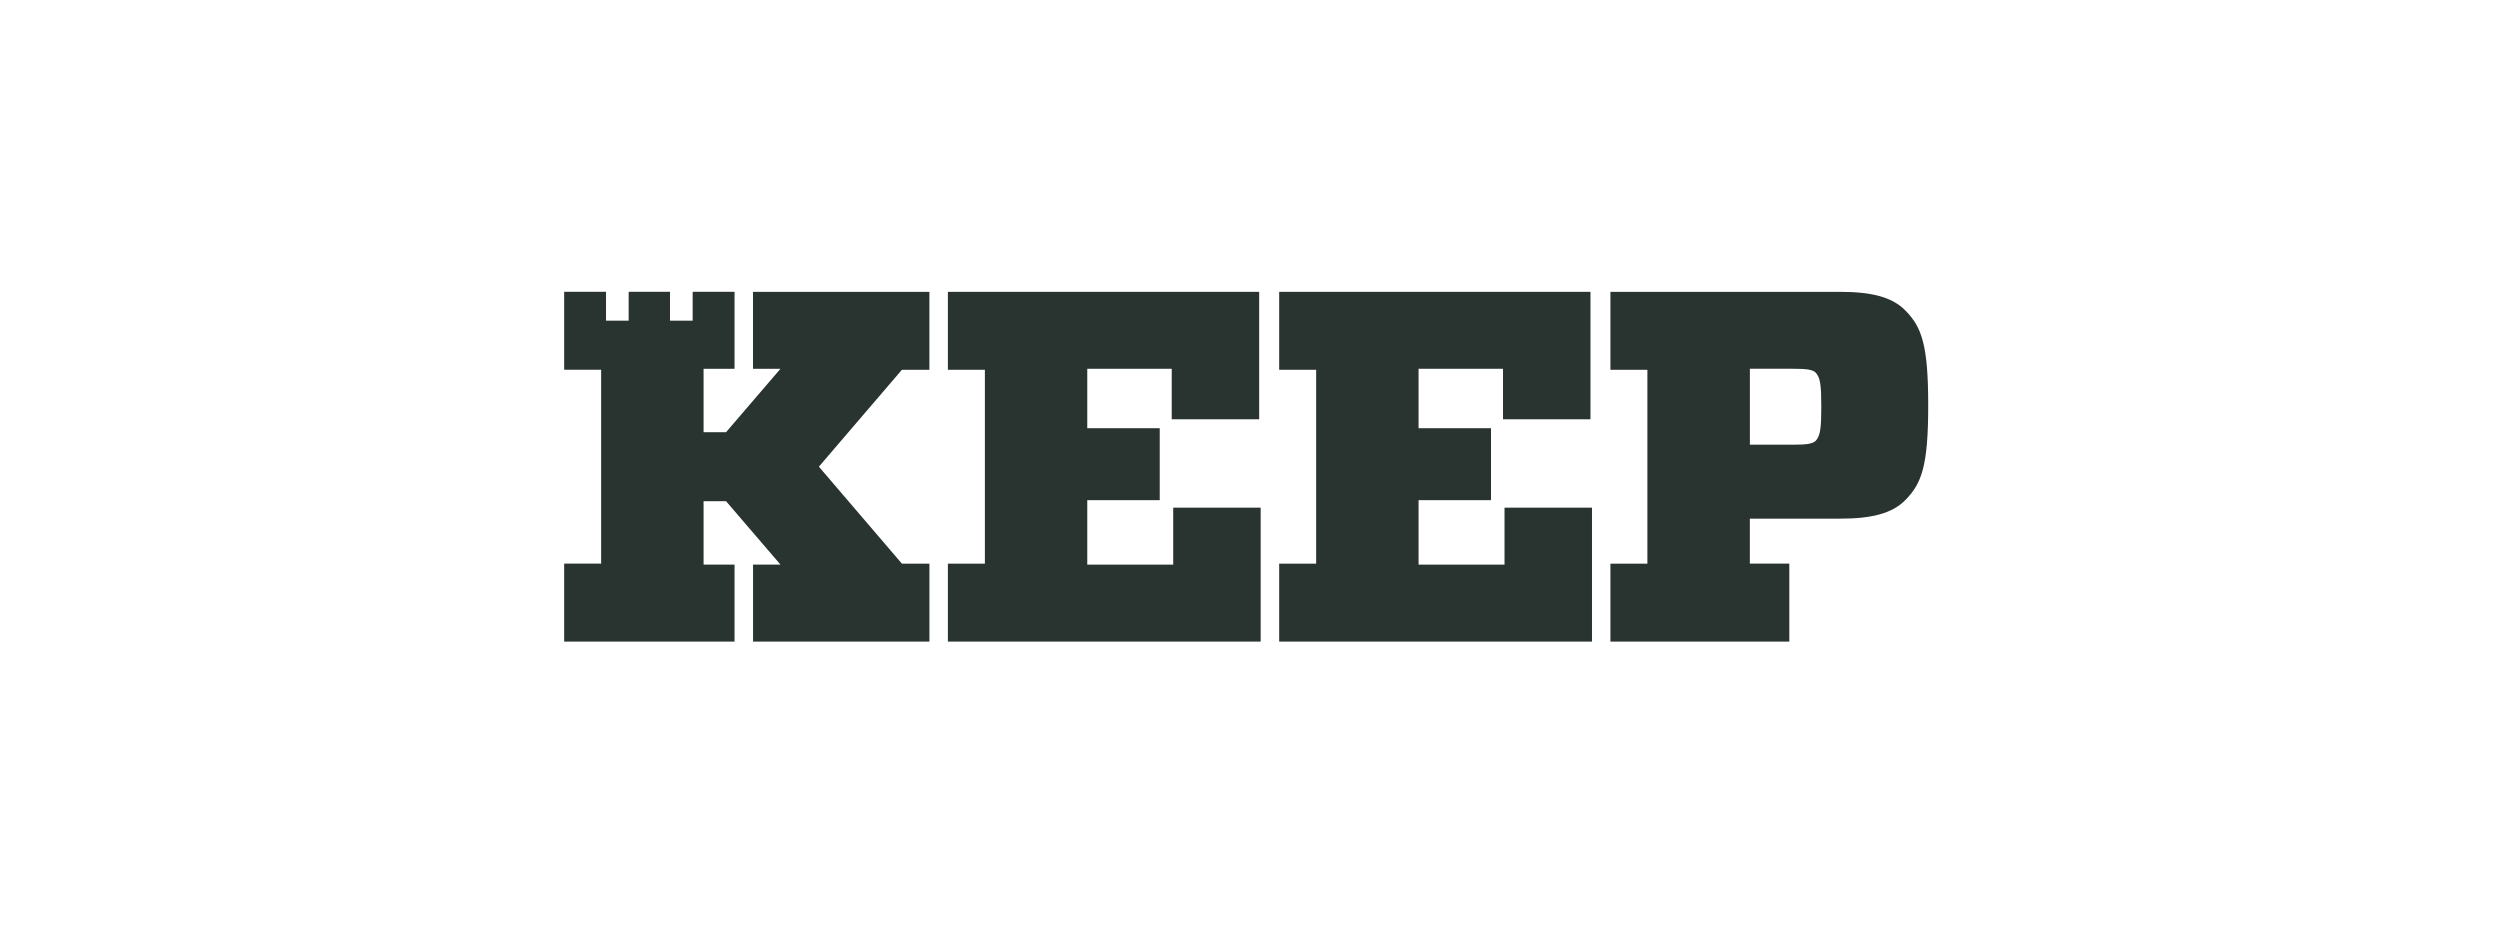
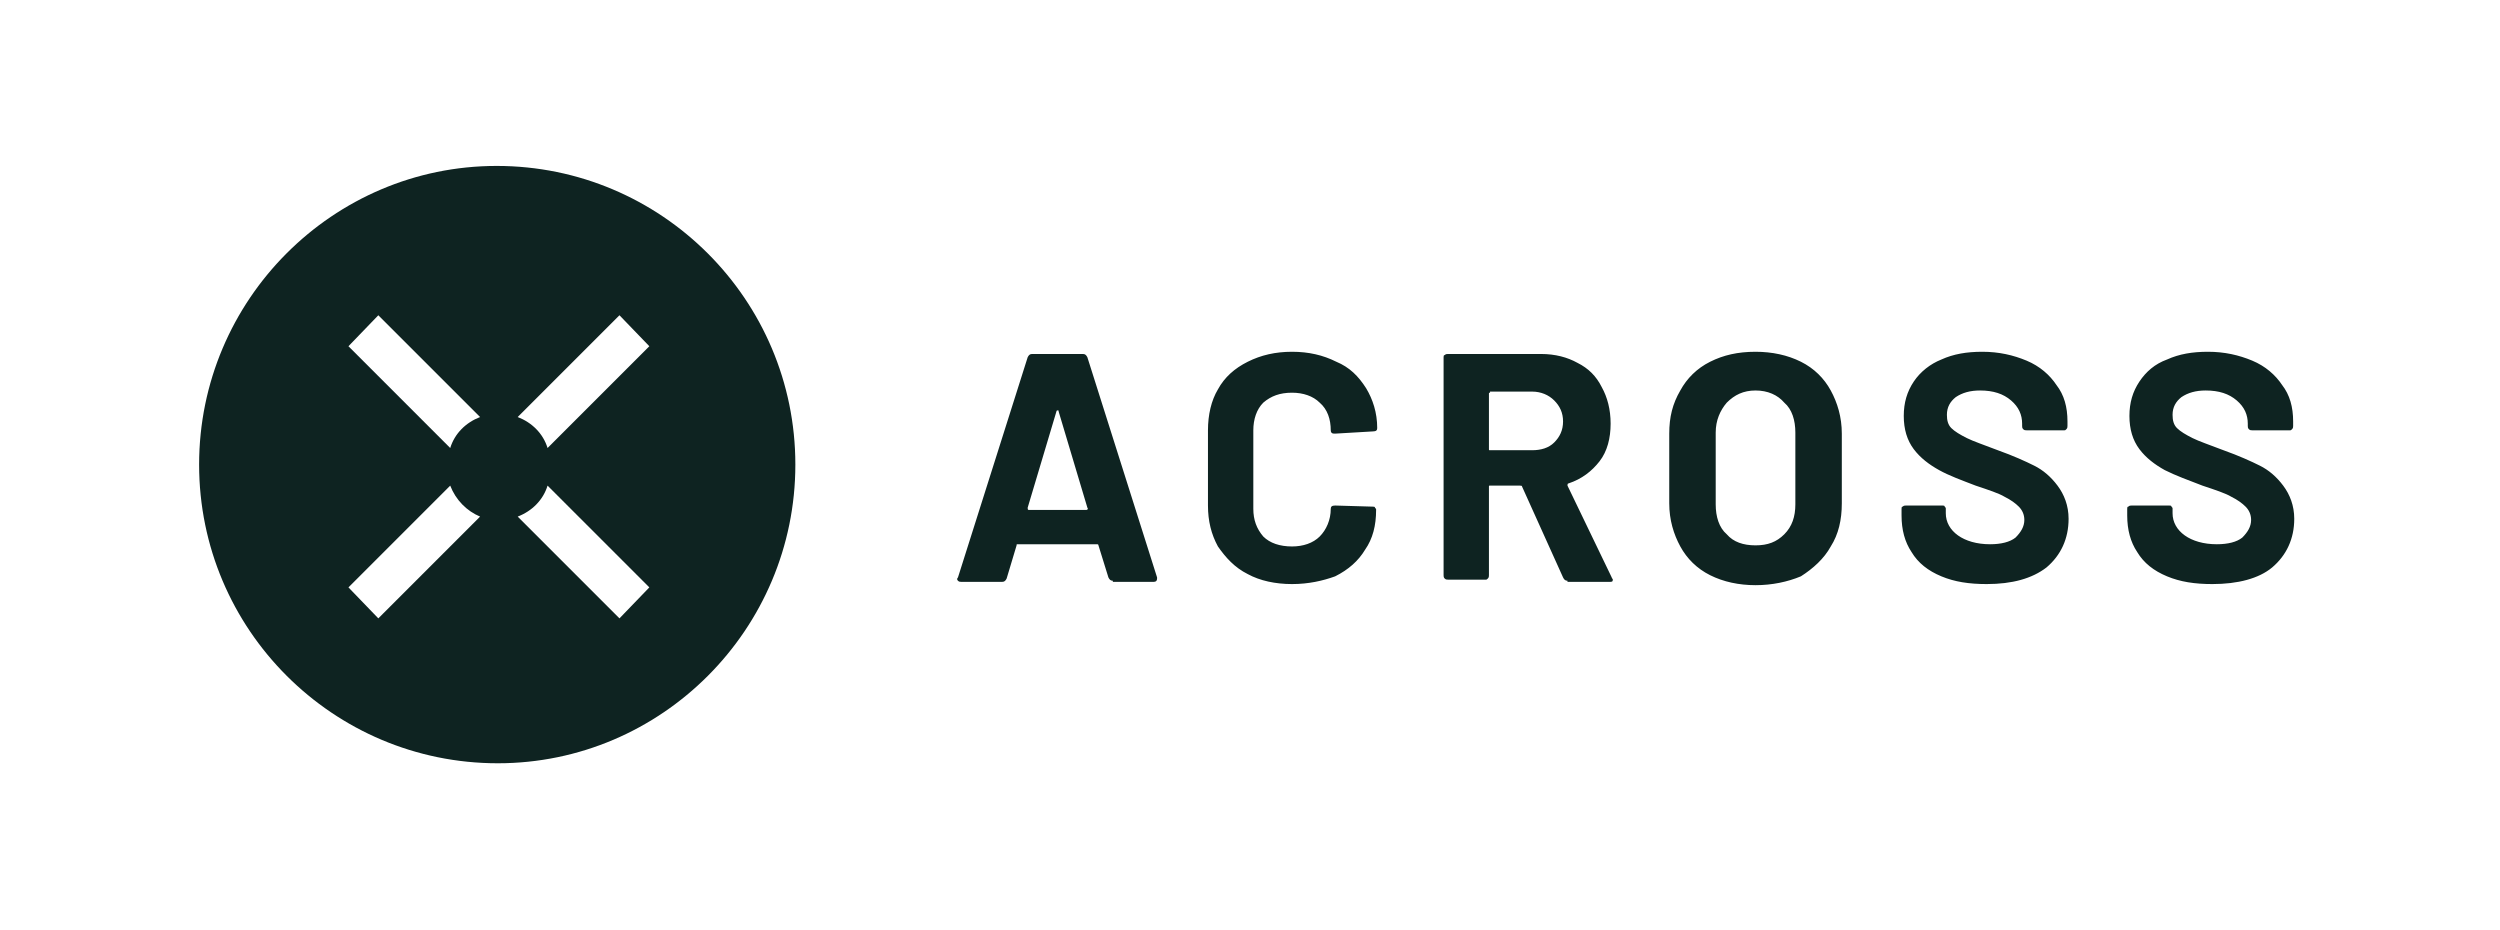
- <svg xmlns="http://www.w3.org/2000/svg" width="226" height="84" viewBox="0 0 226 84" fill="none">
-   <path d="M85.689 33.428V26.383H113.829V37.903H105.924V33.337H98.289V38.711H104.839V45.214H98.289V51.042H106.058V45.893H113.964V58H85.689V50.955H89.033V33.428H85.689Z" fill="#293330" />
-   <path d="M115.638 33.428V26.383H143.778V37.903H135.872V33.337H128.238V38.711H134.787V45.214H128.238V51.042H136.009V45.893H143.915V58H115.638V50.955H118.981V33.428H115.638Z" fill="#293330" />
-   <path d="M162.072 40.202C163.382 40.202 163.878 40.111 164.149 39.84C164.554 39.388 164.645 38.711 164.645 36.768C164.645 34.825 164.554 34.148 164.149 33.696C163.878 33.425 163.382 33.335 162.072 33.335H158.189V40.199H162.072V40.202ZM172.279 45.17C171.06 46.436 169.161 46.885 166.363 46.885H158.186V50.952H161.754V58H145.583V50.955H148.924V33.428H145.583V26.383H166.363C169.164 26.383 171.06 26.835 172.279 28.101C173.723 29.591 174.31 31.173 174.31 36.637C174.313 42.098 173.723 43.682 172.279 45.17Z" fill="#293330" />
-   <path d="M84.018 33.428V26.383H68.072V33.337H70.555L65.633 39.073H63.603V33.337H66.403V26.38H62.616V28.989H60.569V26.38H56.831V28.989H54.784V26.38H51V33.425H54.343V50.952H51V58H66.403V51.042H63.603V45.307H65.633L70.557 51.042H68.075V58H84.02V50.955H81.532L74.027 42.188L81.532 33.428H84.018Z" fill="#293330" />
+ <svg xmlns="http://www.w3.org/2000/svg" xmlns:xlink="http://www.w3.org/1999/xlink" version="1.1" id="Layer_1" x="0px" y="0px" viewBox="0 0 226 84" style="enable-background:new 0 0 226 84;" xml:space="preserve">
+   <style type="text/css">
+ 	.st0{clip-path:url(#SVGID_00000145053941016475796470000003269592781659865495_);}
+ 	.st1{fill-rule:evenodd;clip-rule:evenodd;fill:#0E2321;}
+ 	.st2{fill:#0E2321;}
+ </style>
+   <g>
+     <defs>
+       <rect id="SVGID_1_" x="18" y="15" width="190" height="54" />
+     </defs>
+     <clipPath id="SVGID_00000033367368567480163750000015571971110582739093_">
+       <use xlink:href="#SVGID_1_" style="overflow:visible;" />
+     </clipPath>
+     <g style="clip-path:url(#SVGID_00000033367368567480163750000015571971110582739093_);">
+       <path class="st1" d="M71.9,42c0,14.9-12.1,27-26.9,27C30.1,69,18,56.9,18,42s12.1-27,26.9-27C59.8,15,71.9,27.1,71.9,42z     M58.7,31.3L56,28.5l-9.2,9.2c1.3,0.5,2.3,1.5,2.7,2.8L58.7,31.3z M34.2,28.5l9.2,9.2c-1.3,0.5-2.3,1.5-2.7,2.8l-9.2-9.2    L34.2,28.5z M31.5,53.1l9.2-9.2c0.5,1.3,1.5,2.3,2.7,2.8l-9.2,9.2L31.5,53.1z M56,55.9l-9.2-9.2c1.3-0.5,2.3-1.5,2.7-2.8l9.2,9.2    L56,55.9z" />
+       <path class="st2" d="M100.6,52.5c-0.2,0-0.3-0.1-0.4-0.3l-0.9-2.9c0-0.1-0.1-0.1-0.1-0.1H92c-0.1,0-0.1,0-0.1,0.1L91,52.3    c-0.1,0.2-0.2,0.3-0.4,0.3h-3.7c-0.1,0-0.2,0-0.3-0.1c-0.1-0.1-0.1-0.2,0-0.3l6.3-19.9c0.1-0.2,0.2-0.3,0.4-0.3h4.6    c0.2,0,0.3,0.1,0.4,0.3l6.3,19.9c0,0,0,0.1,0,0.1c0,0.2-0.1,0.3-0.3,0.3H100.6z M92.9,45.9c0,0.1,0,0.2,0.1,0.2h5.2    c0.1,0,0.2-0.1,0.1-0.2l-2.6-8.7c0-0.1,0-0.1-0.1-0.1c0,0-0.1,0-0.1,0.1L92.9,45.9z M116.8,52.8c-1.5,0-2.9-0.3-4-0.9    c-1.2-0.6-2-1.5-2.7-2.5c-0.6-1.1-0.9-2.3-0.9-3.7v-6.8c0-1.4,0.3-2.7,0.9-3.7c0.6-1.1,1.5-1.9,2.7-2.5c1.2-0.6,2.5-0.9,4-0.9    c1.5,0,2.8,0.3,4,0.9c1.2,0.5,2,1.3,2.7,2.4c0.6,1,1,2.2,1,3.6c0,0.2-0.1,0.3-0.4,0.3l-3.4,0.2h-0.1c-0.2,0-0.3-0.1-0.3-0.3    c0-1-0.3-1.9-1-2.5c-0.6-0.6-1.5-0.9-2.5-0.9c-1.1,0-1.9,0.3-2.6,0.9c-0.6,0.6-0.9,1.5-0.9,2.5v7.1c0,1,0.3,1.8,0.9,2.5    c0.6,0.6,1.5,0.9,2.6,0.9c1,0,1.9-0.3,2.5-0.9c0.6-0.6,1-1.5,1-2.5c0-0.2,0.1-0.3,0.4-0.3l3.4,0.1c0.1,0,0.2,0,0.2,0.1    c0.1,0.1,0.1,0.1,0.1,0.2c0,1.4-0.3,2.6-1,3.6c-0.6,1-1.5,1.8-2.7,2.4C119.6,52.5,118.3,52.8,116.8,52.8z M141.7,52.5    c-0.2,0-0.3-0.1-0.4-0.3l-3.7-8.2c0-0.1-0.1-0.1-0.2-0.1h-2.7c-0.1,0-0.1,0-0.1,0.1v8c0,0.1,0,0.2-0.1,0.3    c-0.1,0.1-0.1,0.1-0.2,0.1h-3.4c-0.1,0-0.2,0-0.3-0.1c-0.1-0.1-0.1-0.2-0.1-0.3V32.3c0-0.1,0-0.2,0.1-0.2c0.1-0.1,0.2-0.1,0.3-0.1    h8.4c1.3,0,2.4,0.3,3.3,0.8c1,0.5,1.7,1.2,2.2,2.2c0.5,0.9,0.8,2,0.8,3.3c0,1.3-0.3,2.5-1,3.4c-0.7,0.9-1.6,1.6-2.8,2    c-0.1,0-0.1,0.1-0.1,0.2l4,8.3c0,0.1,0.1,0.1,0.1,0.2c0,0.2-0.1,0.2-0.3,0.2H141.7z M134.7,35.5c-0.1,0-0.1,0-0.1,0.1v5    c0,0.1,0,0.1,0.1,0.1h3.8c0.8,0,1.5-0.2,2-0.7c0.5-0.5,0.8-1.1,0.8-1.9c0-0.8-0.3-1.4-0.8-1.9c-0.5-0.5-1.2-0.8-2-0.8H134.7z     M158.7,52.9c-1.5,0-2.9-0.3-4.1-0.9c-1.2-0.6-2.1-1.5-2.7-2.6c-0.6-1.1-1-2.4-1-3.9v-6.3c0-1.5,0.3-2.7,1-3.9    c0.6-1.1,1.5-2,2.7-2.6c1.2-0.6,2.5-0.9,4.1-0.9c1.5,0,2.9,0.3,4.1,0.9c1.2,0.6,2.1,1.5,2.7,2.6c0.6,1.1,1,2.4,1,3.9v6.3    c0,1.5-0.3,2.8-1,3.9c-0.6,1.1-1.6,2-2.7,2.7C161.6,52.6,160.2,52.9,158.7,52.9z M158.7,49.3c1.1,0,1.9-0.3,2.6-1    c0.7-0.7,1-1.6,1-2.7v-6.5c0-1.1-0.3-2.1-1-2.7c-0.6-0.7-1.5-1.1-2.6-1.1c-1.1,0-1.9,0.4-2.6,1.1c-0.6,0.7-1,1.6-1,2.7v6.5    c0,1.1,0.3,2.1,1,2.7C156.7,49,157.6,49.3,158.7,49.3z M179.6,52.8c-1.6,0-2.9-0.2-4.1-0.7c-1.2-0.5-2.1-1.2-2.7-2.2    c-0.6-0.9-0.9-2-0.9-3.3V46c0-0.1,0-0.2,0.1-0.2c0.1-0.1,0.2-0.1,0.3-0.1h3.3c0.1,0,0.2,0,0.2,0.1c0.1,0.1,0.1,0.1,0.1,0.2v0.4    c0,0.8,0.4,1.5,1.1,2c0.7,0.5,1.7,0.8,2.9,0.8c1,0,1.8-0.2,2.3-0.6c0.5-0.5,0.8-1,0.8-1.6c0-0.5-0.2-0.9-0.5-1.2    c-0.3-0.3-0.7-0.6-1.3-0.9c-0.5-0.3-1.4-0.6-2.6-1c-1.3-0.5-2.4-0.9-3.3-1.4c-0.9-0.5-1.7-1.1-2.3-1.9c-0.6-0.8-0.9-1.8-0.9-3    c0-1.2,0.3-2.2,0.9-3.1c0.6-0.9,1.5-1.6,2.5-2c1.1-0.5,2.3-0.7,3.7-0.7c1.5,0,2.8,0.3,4,0.8c1.2,0.5,2.1,1.3,2.7,2.2    c0.7,0.9,1,2,1,3.3v0.4c0,0.1,0,0.2-0.1,0.3c-0.1,0.1-0.1,0.1-0.2,0.1h-3.4c-0.1,0-0.2,0-0.3-0.1c-0.1-0.1-0.1-0.2-0.1-0.3v-0.2    c0-0.8-0.3-1.5-1-2.1c-0.7-0.6-1.6-0.9-2.8-0.9c-0.9,0-1.6,0.2-2.2,0.6c-0.5,0.4-0.8,0.9-0.8,1.6c0,0.5,0.1,0.9,0.4,1.2    c0.3,0.3,0.8,0.6,1.4,0.9c0.6,0.3,1.5,0.6,2.8,1.1c1.4,0.5,2.5,1,3.3,1.4c0.8,0.4,1.5,1,2.1,1.8c0.6,0.8,1,1.8,1,3    c0,1.8-0.7,3.3-2,4.4C183.7,52.3,181.9,52.8,179.6,52.8z M200,52.8c-1.6,0-2.9-0.2-4.1-0.7c-1.2-0.5-2.1-1.2-2.7-2.2    c-0.6-0.9-0.9-2-0.9-3.3V46c0-0.1,0-0.2,0.1-0.2c0.1-0.1,0.2-0.1,0.3-0.1h3.4c0.1,0,0.2,0,0.2,0.1c0.1,0.1,0.1,0.1,0.1,0.2v0.4    c0,0.8,0.4,1.5,1.1,2c0.7,0.5,1.7,0.8,2.9,0.8c1,0,1.8-0.2,2.3-0.6c0.5-0.5,0.8-1,0.8-1.6c0-0.5-0.2-0.9-0.5-1.2    c-0.3-0.3-0.7-0.6-1.3-0.9c-0.5-0.3-1.4-0.6-2.6-1c-1.3-0.5-2.4-0.9-3.4-1.4c-0.9-0.5-1.7-1.1-2.3-1.9c-0.6-0.8-0.9-1.8-0.9-3    c0-1.2,0.3-2.2,0.9-3.1c0.6-0.9,1.4-1.6,2.5-2c1.1-0.5,2.3-0.7,3.7-0.7c1.5,0,2.8,0.3,4,0.8c1.2,0.5,2.1,1.3,2.7,2.2    c0.7,0.9,1,2,1,3.3v0.4c0,0.1,0,0.2-0.1,0.3c-0.1,0.1-0.1,0.1-0.2,0.1h-3.4c-0.1,0-0.2,0-0.3-0.1c-0.1-0.1-0.1-0.2-0.1-0.3v-0.2    c0-0.8-0.3-1.5-1-2.1c-0.7-0.6-1.6-0.9-2.8-0.9c-0.9,0-1.6,0.2-2.2,0.6c-0.5,0.4-0.8,0.9-0.8,1.6c0,0.5,0.1,0.9,0.4,1.2    c0.3,0.3,0.8,0.6,1.4,0.9c0.6,0.3,1.5,0.6,2.8,1.1c1.4,0.5,2.5,1,3.3,1.4c0.8,0.4,1.5,1,2.1,1.8c0.6,0.8,1,1.8,1,3    c0,1.8-0.7,3.3-2,4.4C204.2,52.3,202.3,52.8,200,52.8z" />
+     </g>
+   </g>
</svg>
